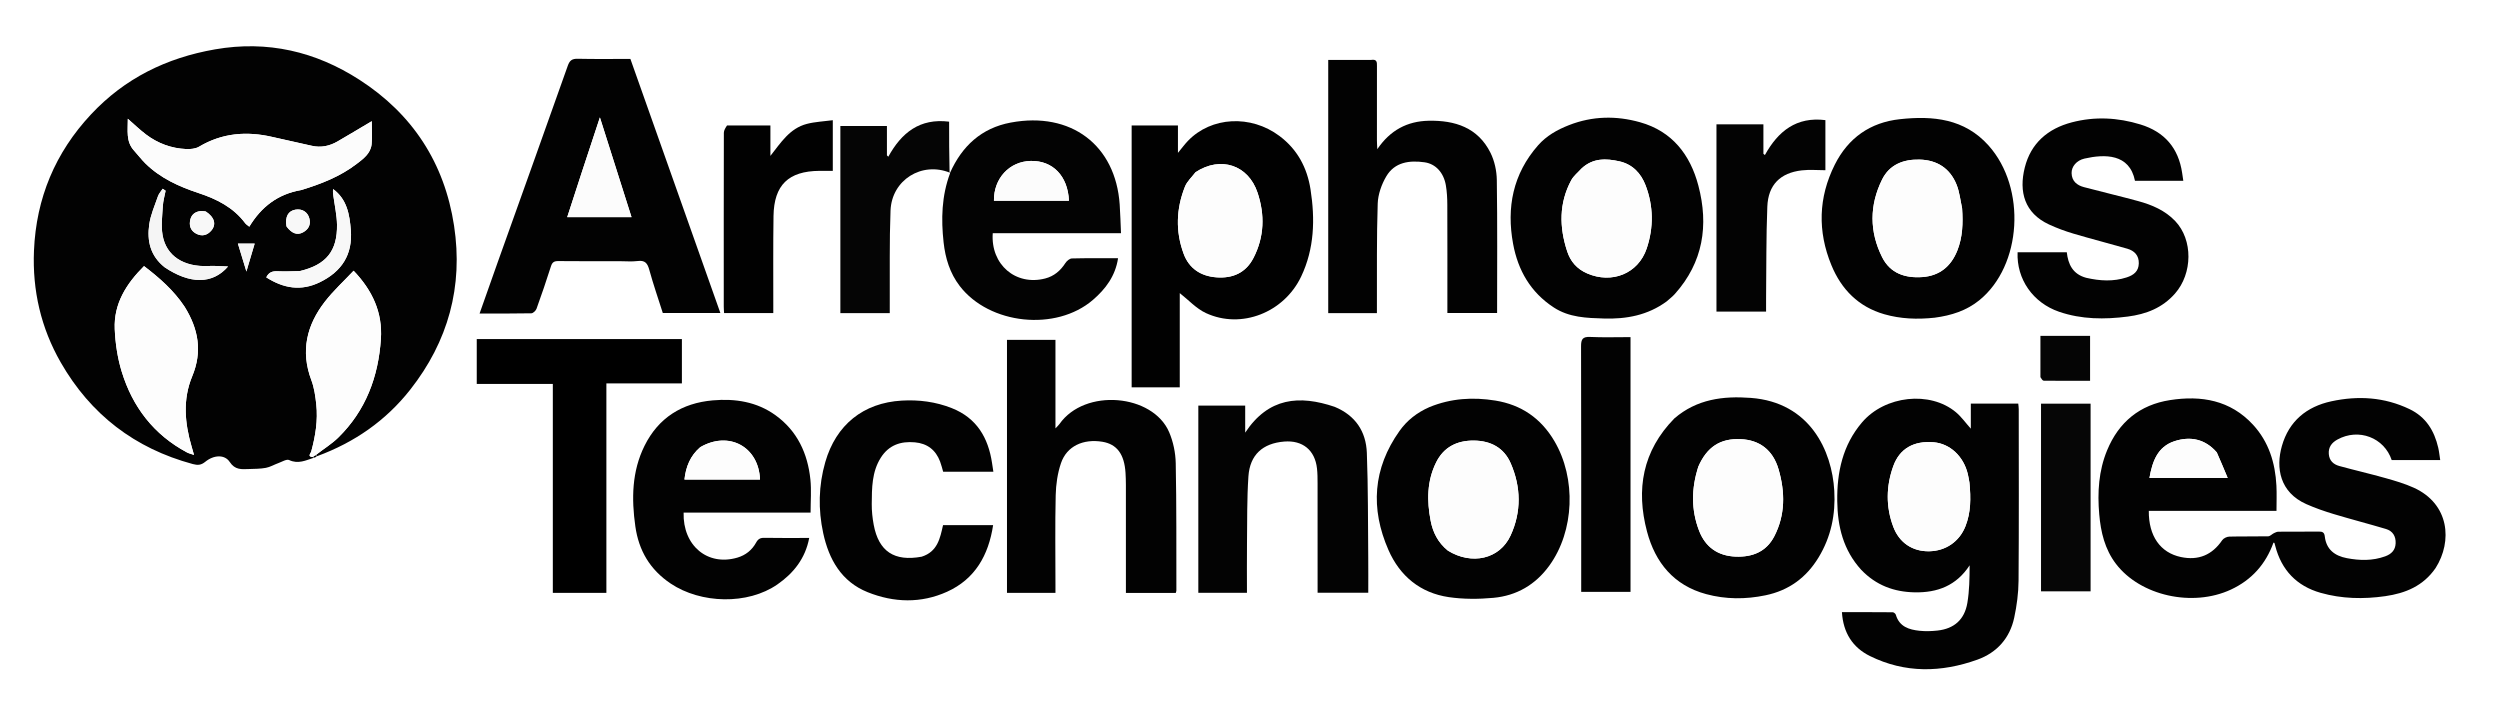
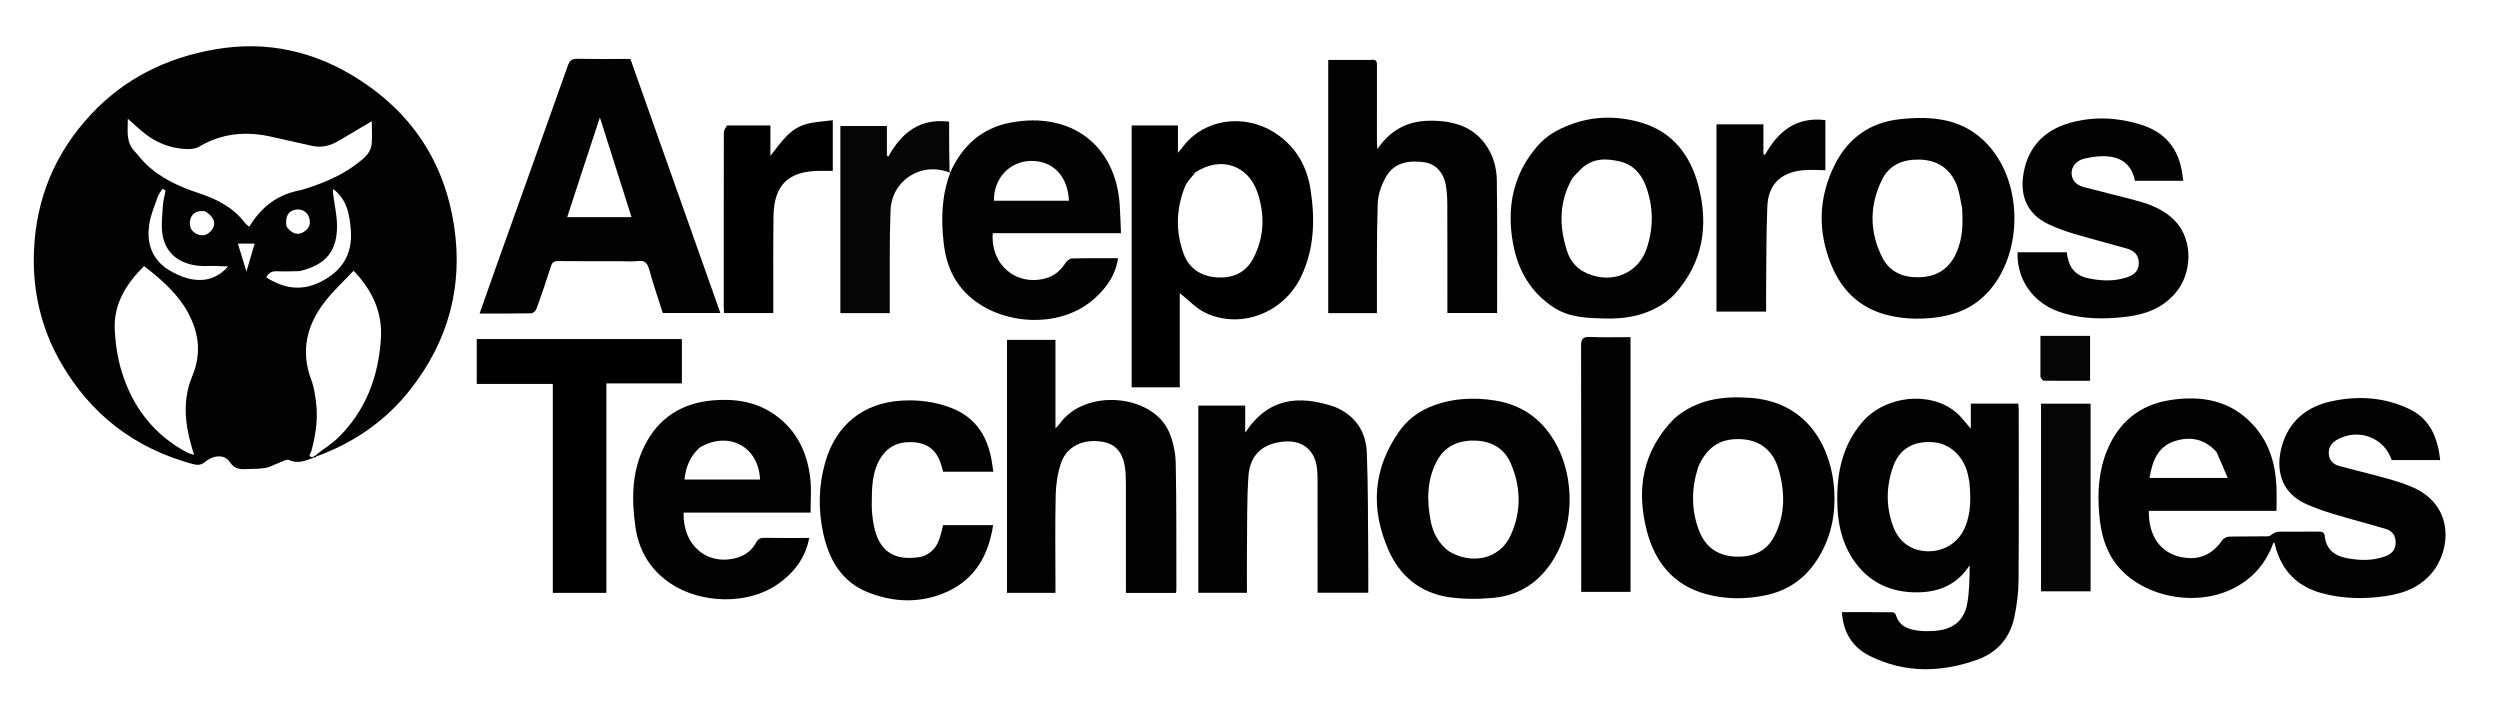
- <svg xmlns="http://www.w3.org/2000/svg" version="1.1" id="Layer_1" x="0px" y="0px" width="100%" viewBox="0 0 1668 472" enable-background="new 0 0 1668 472" xml:space="preserve">
+ <svg xmlns="http://www.w3.org/2000/svg" version="1.1" id="Layer_1" x="0px" y="0px" width="100%" viewBox="0 0 1668 472" xml:space="preserve">
  <path fill="#020202" opacity="1" stroke="none" d=" M209.343,305.438   C204.015,307.154 198.963,309.78 192.943,306.951   C191.229,306.146 188.137,308.119 185.733,308.977   C182.927,309.98 180.268,311.612 177.392,312.147   C173.654,312.843 169.768,312.804 165.941,312.942   C161.14,313.115 156.795,313.579 153.303,308.257   C149.923,303.106 142.707,303.43 136.957,308.104   C134.183,310.36 131.961,310.515 128.611,309.609   C89.882,299.14 60.443,276.542 40.542,241.838   C27.34,218.818 21.548,193.811 22.67,167.221   C24.146,132.222 36.841,101.889 60.698,76.351   C83.176,52.292 111.021,38.589 143.447,32.937   C178.504,26.827 210.521,34.354 239.828,53.236   C275.246,76.054 296.577,108.779 302.945,150.565   C309.133,191.166 299.033,227.796 273.674,260.021   C257.462,280.623 236.614,295.114 211.647,304.334   C210.998,304.034 210.866,303.868 210.929,303.427   C216.015,299.435 221.365,296.189 225.714,291.921   C244.052,273.923 252.445,251.405 254.135,226.187   C255.317,208.546 248.533,193.851 235.927,180.634   C229.396,187.591 222.461,193.924 216.788,201.237   C204.609,216.936 200.414,234.271 207.737,253.647   C209.645,258.694 210.413,264.279 211.011,269.694   C212.196,280.421 210.454,290.925 207.652,301.289   C207.328,302.485 204.692,304.976 208.981,304.983   C209.104,305.133 209.343,305.438 209.343,305.438  M201.151,126.757   C214.24,122.748 226.913,117.802 237.898,109.407   C242.367,105.992 247.251,102.473 247.929,96.324   C248.467,91.454 248.038,86.478 248.038,80.861   C240.011,85.62 232.66,90.058 225.23,94.357   C219.873,97.456 214.16,98.691 207.973,97.261   C199.236,95.242 190.456,93.404 181.72,91.378   C164.582,87.404 148.239,88.697 132.79,97.885   C130.425,99.291 127.05,99.587 124.186,99.455   C114.312,99 105.302,95.686 97.422,89.725   C93.295,86.603 89.556,82.968 85.276,79.248   C85.372,86.925 83.829,94.36 89.433,100.477   C92.016,103.296 94.311,106.394 97.029,109.068   C106.996,118.877 119.367,124.471 132.414,128.787   C144.552,132.803 155.685,138.326 163.584,148.912   C164.224,149.77 165.247,150.34 166.334,151.246   C174.325,138.064 185.255,129.518 201.151,126.757  M123.047,204.487   C115.896,193.686 106.336,185.356 96.09,177.54   C84.189,189.409 75.842,202.679 76.553,219.551   C76.954,229.065 78.406,238.808 81.188,247.896   C88.423,271.531 102.609,290.034 124.753,301.856   C125.953,302.497 127.338,302.79 129.438,303.525   C128.723,301.026 128.293,299.49 127.843,297.959   C123.225,282.268 121.855,266.421 128.259,251.025   C135.09,234.601 132.48,219.616 123.047,204.487  M199.901,180.888   C195.088,180.949 190.264,181.244 185.468,180.993   C182.026,180.814 179.392,181.45 177.655,185.057   C189.164,192.36 200.783,194.48 213.477,188.261   C228.061,181.116 235.353,169.816 234.073,153.528   C233.259,143.154 231.533,132.982 222.272,126.154   C221.971,127.934 222.268,129.523 222.484,131.122   C223.324,137.362 224.743,143.595 224.848,149.849   C225.14,167.42 217.679,176.673 199.901,180.888  M110.043,178.461   C126.615,189.577 141.71,189.859 152.169,177.79   C147.062,177.646 143.143,177.273 139.253,177.471   C122.732,178.314 110.852,170.849 108.467,156.83   C107.402,150.57 108.268,143.936 108.639,137.494   C108.837,134.054 109.847,130.661 110.491,127.246   C109.845,126.809 109.198,126.371 108.552,125.934   C107.477,127.589 106.026,129.114 105.397,130.924   C103.233,137.147 100.489,143.345 99.565,149.783   C98.011,160.612 100.219,170.713 110.043,178.461  M136.958,140.994   C135.808,140.941 134.634,140.71 133.513,140.866   C129.587,141.411 127.287,143.745 126.755,147.656   C126.225,151.554 127.808,154.463 131.364,156.136   C134.999,157.846 138.243,156.891 140.811,154.03   C144.525,149.893 143.28,144.96 136.958,140.994  M191.195,151.211   C194.693,155.807 198.288,157.14 202.178,155.015   C205.737,153.07 207.47,150.041 206.454,145.908   C205.355,141.441 201.572,139.083 197.038,139.897   C192.291,140.749 190.113,144.553 191.195,151.211  M165.459,177.561   C166.937,172.579 168.415,167.597 169.912,162.55   C165.988,162.55 162.6,162.55 158.734,162.55   C160.616,168.716 162.372,174.472 164.416,181.174   C164.872,179.478 165.041,178.846 165.459,177.561  z" />
  <path fill="#020202" opacity="1" stroke="none" d=" M1625.042,378.973   C1616.79,390.999 1604.875,395.832 1591.421,397.762   C1576.923,399.841 1562.444,399.545 1548.327,395.538   C1532.323,390.996 1522.182,380.353 1518.026,364.151   C1517.863,363.518 1517.706,362.882 1517.509,362.259   C1517.484,362.178 1517.239,362.166 1516.851,362.047   C1511.722,376.367 1502.307,386.943 1488.452,393.379   C1462.829,405.28 1428.003,397.507 1411.77,376.208   C1404.353,366.477 1401.642,355.067 1400.606,343.127   C1399.339,328.528 1400.211,314.157 1405.859,300.46   C1413.637,281.598 1427.704,270.073 1447.841,266.942   C1468.709,263.697 1488.117,266.974 1503.229,283.393   C1513.719,294.79 1518.039,308.796 1518.827,323.993   C1519.11,329.456 1518.872,334.947 1518.872,340.862   C1490.494,340.862 1462.085,340.862 1433.683,340.862   C1433.526,357.634 1441.36,368.746 1455.073,371.649   C1466.803,374.132 1475.925,370.296 1482.655,360.425   C1483.543,359.124 1485.745,358.072 1487.368,358.028   C1496.026,357.794 1504.694,358.008 1513.354,357.819   C1514.63,357.791 1515.84,356.364 1517.151,355.727   C1518.099,355.266 1519.16,354.762 1520.174,354.754   C1529.17,354.679 1538.168,354.772 1547.164,354.668   C1549.564,354.64 1550.795,355.237 1551.092,357.863   C1552.082,366.589 1557.686,370.856 1565.814,372.403   C1574.419,374.039 1582.957,374.243 1591.377,371.196   C1595.553,369.684 1598.177,367.054 1598.369,362.514   C1598.568,357.817 1596.454,354.289 1591.937,352.944   C1580.328,349.486 1568.59,346.46 1556.993,342.963   C1550.817,341.101 1544.671,338.969 1538.781,336.352   C1521.101,328.494 1518.283,312.235 1522.492,297.514   C1527.209,281.019 1538.905,271.323 1555.5,267.74   C1573.361,263.883 1590.824,264.939 1607.581,272.937   C1618.573,278.184 1624.168,287.36 1626.796,298.753   C1627.391,301.333 1627.644,303.991 1628.111,306.978   C1617.195,306.978 1606.47,306.978 1595.75,306.978   C1590.736,291.961 1573.676,285.471 1559.552,293.247   C1555.819,295.303 1553.419,298.249 1553.772,302.889   C1554.115,307.399 1556.893,309.851 1560.821,310.927   C1571.069,313.735 1581.434,316.12 1591.66,319.002   C1598.032,320.798 1604.469,322.681 1610.476,325.407   C1634.253,336.197 1636.39,361.099 1625.042,378.973  M1478.905,301.674   C1471.207,292.871 1461.398,290.912 1450.833,294.361   C1439.379,298.099 1436.036,308.074 1434.111,318.895   C1451.219,318.895 1468.035,318.895 1486.308,318.895   C1483.757,312.777 1481.562,307.511 1478.905,301.674  z" />
  <path fill="#020202" opacity="1" stroke="none" d=" M1241.805,380.187   C1229.795,366.982 1226.027,351.284 1225.811,334.34   C1225.566,315.008 1229.439,296.948 1242.352,281.811   C1257.639,263.891 1287.746,260.6 1305.019,275.064   C1308.603,278.065 1311.378,282.032 1314.933,286.011   C1314.933,280.231 1314.933,274.852 1314.933,269.28   C1325.643,269.28 1335.915,269.28 1346.579,269.28   C1346.686,270.471 1346.899,271.731 1346.899,272.991   C1346.916,311.141 1347.078,349.293 1346.78,387.441   C1346.716,395.69 1345.611,404.059 1343.879,412.136   C1340.946,425.807 1332.341,435.454 1319.299,440.126   C1295.221,448.752 1271.023,449.271 1247.629,437.711   C1236.098,432.013 1229.776,422.205 1228.936,408.426   C1240.359,408.426 1251.598,408.394 1262.836,408.5   C1263.552,408.507 1264.69,409.456 1264.902,410.18   C1267.236,418.145 1273.688,420.114 1280.711,420.856   C1284.654,421.272 1288.723,421.144 1292.675,420.712   C1303.779,419.5 1310.738,413.421 1312.622,402.269   C1313.993,394.15 1314.092,385.816 1314.139,377.174   C1305.306,390.745 1292.647,395.518 1277.404,395.211   C1263.626,394.934 1251.691,390.504 1241.805,380.187  M1313.988,321.771   C1313.643,319.977 1313.359,318.168 1312.942,316.391   C1310.151,304.496 1301.057,296.007 1290.158,295.083   C1277.018,293.97 1267.485,299.193 1263.233,310.916   C1258.382,324.291 1258.158,338.016 1263.185,351.444   C1267.197,362.158 1276.085,367.958 1287.015,367.808   C1298.118,367.656 1307.255,361.415 1311.34,351.128   C1315.004,341.905 1315.003,332.316 1313.988,321.771  z" />
  <path fill="#020202" opacity="1" stroke="none" d=" M412.998,174.257   C399.174,174.257 385.849,174.339 372.527,174.19   C369.733,174.159 368.457,174.94 367.587,177.691   C364.587,187.188 361.352,196.614 357.97,205.982   C357.497,207.291 355.716,209.01 354.51,209.035   C343.201,209.268 331.884,209.173 319.978,209.173   C324.134,197.414 328.11,186.059 332.157,174.729   C347.731,131.122 363.38,87.542 378.818,43.887   C380.098,40.268 381.711,39.127 385.485,39.213   C397.123,39.477 408.771,39.309 420.597,39.309   C440.611,95.828 460.54,152.106 480.633,208.848   C467.696,208.848 455.312,208.848 442.225,208.848   C439.261,199.512 435.908,189.854 433.203,180.017   C431.993,175.619 430.346,173.523 425.476,174.154   C421.545,174.663 417.495,174.257 412.998,174.257  M388.008,115.506   C384.849,125.207 381.691,134.908 378.454,144.852   C393.019,144.852 406.936,144.852 421.344,144.852   C414.378,122.883 407.51,101.223 400.253,78.333   C395.979,91.238 392.087,102.986 388.008,115.506  z" />
  <path fill="#010101" opacity="1" stroke="none" d=" M767.005,83.716   C773.491,83.716 779.479,83.716 785.922,83.716   C785.922,89.404 785.922,94.969 785.922,101.994   C788.733,98.602 790.514,96.151 792.595,93.988   C808.18,77.786 834.506,76.419 853.601,90.683   C865.602,99.649 872.118,111.854 874.38,126.367   C877.481,146.254 876.966,165.916 868.138,184.488   C856.676,208.597 828.177,219.785 804.631,208.9   C798.125,205.892 792.917,200.074 787.136,195.563   C787.136,205.103 787.136,215.632 787.136,226.161   C787.136,236.813 787.136,247.465 787.136,258.45   C776.367,258.45 765.824,258.45 755.037,258.45   C755.037,200.281 755.037,142.24 755.037,83.716   C758.948,83.716 762.727,83.716 767.005,83.716  M797.563,114.989   C795.195,118.156 792.013,120.999 790.6,124.547   C784.733,139.275 784.214,154.425 789.739,169.33   C793.352,179.077 801.092,184.223 811.48,185.031   C822.415,185.883 831.188,182.074 836.339,172.064   C843.566,158.019 843.991,143.332 839.028,128.526   C832.859,110.124 814.448,103.918 797.563,114.989  z" />
  <path fill="#020202" opacity="1" stroke="none" d=" M914.758,39.978   C918.875,39.323 918.709,41.666 918.702,44.167   C918.651,60.661 918.67,77.155 918.684,93.648   C918.686,95.23 918.815,96.812 918.935,99.543   C927.588,86.771 939.033,80.863 953.143,80.566   C970.674,80.196 986.037,85.058 994.443,101.922   C997.159,107.369 998.587,114.003 998.675,120.122   C999.1,149.585 998.866,179.058 998.866,208.85   C988.014,208.85 977.132,208.85 965.691,208.85   C965.691,207.09 965.691,205.325 965.691,203.559   C965.691,181.234 965.74,158.909 965.648,136.584   C965.631,132.269 965.404,127.898 964.68,123.654   C963.242,115.232 957.915,109.317 950.421,108.273   C940.368,106.873 930.542,108.134 924.924,117.671   C921.763,123.039 919.414,129.692 919.208,135.85   C918.459,158.317 918.766,180.82 918.676,203.309   C918.669,205.107 918.675,206.905 918.675,208.929   C907.633,208.929 897.047,208.929 886.193,208.929   C886.193,152.814 886.193,96.735 886.193,39.978   C895.444,39.978 904.864,39.978 914.758,39.978  z" />
  <path fill="#020202" opacity="1" stroke="none" d=" M704.2,264   C704.2,271.295 704.2,278.09 704.2,285.811   C705.47,284.45 706.282,283.763 706.873,282.92   C723.83,258.736 769.17,262.906 780.058,288.354   C782.787,294.731 784.313,302.085 784.45,309.029   C785.008,337.341 784.815,365.667 784.881,393.989   C784.882,394.449 784.659,394.91 784.484,395.589   C773.535,395.589 762.635,395.589 751.208,395.589   C751.208,393.577 751.208,391.793 751.208,390.01   C751.208,367.852 751.217,345.694 751.198,323.536   C751.195,320.872 751.115,318.205 750.952,315.547   C750.186,303.032 745.2,296.341 735.513,294.747   C722.67,292.634 711.759,297.696 707.912,308.951   C705.594,315.733 704.53,323.211 704.361,330.411   C703.896,350.225 704.2,370.058 704.2,389.884   C704.2,391.688 704.2,393.491 704.2,395.563   C693.262,395.563 682.693,395.563 671.858,395.563   C671.858,339.306 671.858,283.232 671.858,226.775   C682.456,226.775 693,226.775 704.2,226.775   C704.2,238.989 704.2,251.244 704.2,264  z" />
  <path fill="#020202" opacity="1" stroke="none" d=" M1117.164,279.145   C1132.152,266.259 1149.709,264.104 1168.094,265.472   C1207.69,268.42 1222.302,300.783 1223.835,327.437   C1224.743,343.222 1221.695,358.182 1213.369,371.895   C1205.149,385.432 1193.5,393.955 1177.931,397.187   C1164.662,399.941 1151.44,399.928 1138.376,396.404   C1116.78,390.579 1104.382,375.374 1098.891,354.665   C1091.454,326.614 1095.846,300.869 1117.164,279.145  M1133.021,311.653   C1128.472,325.885 1128.257,340.162 1133.648,354.135   C1137.866,365.068 1146.202,370.928 1158.09,371.369   C1169.264,371.784 1178.484,368.099 1183.808,357.818   C1191.242,343.463 1191.039,328.236 1186.68,313.203   C1182.885,300.114 1173.84,293.534 1161.337,292.996   C1147.831,292.414 1138.878,298.119 1133.021,311.653  z" />
  <path fill="#030303" opacity="1" stroke="none" d=" M633.852,115.356   C641.82,97.504 654.787,85.441 674.327,81.783   C714.575,74.248 744.36,96.82 747.057,136.479   C747.474,142.601 747.627,148.741 747.934,155.605   C733.198,155.605 718.935,155.605 704.671,155.605   C690.557,155.605 676.443,155.605 662.364,155.605   C660.875,176.519 677.66,190.846 697.296,185.819   C703.224,184.302 707.538,180.636 710.84,175.5   C711.748,174.087 713.676,172.475 715.175,172.436   C725.311,172.166 735.457,172.295 745.968,172.295   C744.185,184.157 737.639,192.823 729.218,200.077   C704.581,221.302 660.105,216.589 640.329,190.818   C633.76,182.258 630.731,172.274 629.57,161.722   C627.861,146.191 628.235,130.807 633.872,115.612   C633.841,115.274 633.852,115.356 633.852,115.356  M705.453,133.936   C708.032,133.936 710.611,133.936 713.206,133.936   C712.463,117.367 702.377,107.073 687.737,107.379   C673.536,107.675 662.941,118.996 663.159,133.936   C676.924,133.936 690.695,133.936 705.453,133.936  z" />
  <path fill="#020202" opacity="1" stroke="none" d=" M1290.814,211.965   C1279.168,213.21 1268.05,212.778 1257.198,209.658   C1239.982,204.709 1228.566,193.096 1221.914,176.928   C1212.624,154.349 1213.185,131.75 1224.182,109.841   C1233.114,92.049 1247.76,81.676 1267.613,79.522   C1289.671,77.129 1310.697,79.128 1326.768,97.083   C1352.192,125.487 1349.031,177.33 1320.549,200.366   C1312.002,207.28 1301.977,210.484 1290.814,211.965  M1309.102,138.738   C1307.932,133.575 1307.398,128.16 1305.463,123.302   C1301.086,112.314 1292.417,106.74 1280.665,106.479   C1269.977,106.242 1260.674,109.784 1255.724,119.807   C1247.268,136.931 1247.205,154.537 1255.777,171.619   C1261.193,182.413 1271.187,185.709 1282.685,184.845   C1294.155,183.982 1301.722,177.674 1305.909,167.198   C1309.446,158.348 1309.803,149.064 1309.102,138.738  z" />
  <path fill="#020202" opacity="1" stroke="none" d=" M953.72,271.617   C968.191,265.688 982.87,264.86 997.723,267.263   C1014.964,270.051 1028.068,279.023 1037.049,294.225   C1051.794,319.184 1050.469,354.282 1033.692,377.409   C1024.438,390.167 1011.837,397.456 996.405,398.876   C986.562,399.781 976.387,399.839 966.635,398.407   C947.595,395.611 933.995,384.343 926.367,366.939   C914.264,339.323 915.983,312.544 933.758,287.53   C938.778,280.466 945.417,275.265 953.72,271.617  M966.151,367.465   C981.889,377.192 1000.531,373.132 1007.841,357.323   C1015.151,341.516 1014.888,324.93 1007.88,308.972   C1003.378,298.719 994.561,294.08 983.447,293.957   C972.192,293.833 963.285,298.229 958.186,308.512   C952.016,320.953 951.96,334.164 954.539,347.5   C956.029,355.207 959.377,361.943 966.151,367.465  z" />
  <path fill="#020202" opacity="1" stroke="none" d=" M1112.033,201.074   C1099.337,210.414 1085.048,212.964 1070.151,212.513   C1058.634,212.164 1047.027,211.875 1036.728,205.17   C1021.211,195.068 1012.808,180.375 1009.547,162.731   C1005.054,138.429 1009.441,116.046 1026.182,96.986   C1031.794,90.597 1038.949,86.578 1046.835,83.488   C1062.446,77.369 1078.322,77.111 1094.169,81.545   C1115.668,87.56 1127.721,103.222 1133.154,123.845   C1140.13,150.329 1136.359,175.019 1117.466,196.132   C1115.92,197.859 1114.043,199.291 1112.033,201.074  M1055.092,112.508   C1052.789,115.097 1049.877,117.359 1048.285,120.329   C1040.101,135.603 1040.331,151.564 1045.591,167.622   C1047.807,174.388 1051.995,179.399 1058.982,182.43   C1075.388,189.548 1093.031,182.625 1098.687,165.747   C1103.364,151.791 1103.231,137.595 1097.968,123.742   C1094.856,115.551 1089.158,109.566 1080.356,107.622   C1071.632,105.696 1062.933,105.278 1055.092,112.508  z" />
  <path fill="#020202" opacity="1" stroke="none" d=" M523.999,342.021   C501.031,342.021 478.563,342.021 456.107,342.021   C455.5,364.134 472.158,377.89 491.993,372.04   C497.539,370.404 501.748,367 504.487,361.998   C505.774,359.647 507.212,358.793 509.922,358.845   C519.739,359.031 529.561,358.918 539.905,358.918   C537.316,372.647 529.449,382.424 518.74,389.881   C498.903,403.695 467.552,402.821 447.472,389.346   C433.586,380.027 426.178,367.265 423.899,351.186   C421.29,332.783 421.553,314.526 430.02,297.453   C439.302,278.733 455.023,268.92 475.571,267.126   C490.481,265.823 504.928,268.025 517.409,277.039   C531.961,287.549 538.913,302.55 540.704,319.981   C541.429,327.041 540.823,334.238 540.823,342.021   C535.681,342.021 530.09,342.021 523.999,342.021  M467.066,298.465   C460.546,304.09 457.598,311.403 456.666,319.945   C473.678,319.945 490.371,319.945 507.074,319.945   C506.252,298.125 486.38,287.244 467.066,298.465  z" />
  <path fill="#020202" opacity="1" stroke="none" d=" M1391.918,185.353   C1401.186,187.478 1410.036,187.959 1418.881,185.094   C1423.568,183.575 1426.903,181.046 1427.009,175.708   C1427.115,170.412 1424.079,167.302 1419.348,165.938   C1407.39,162.488 1395.323,159.411 1383.391,155.876   C1377.845,154.232 1372.357,152.203 1367.111,149.771   C1350.712,142.171 1346.888,127.925 1350.928,111.785   C1354.998,95.526 1366.335,85.81 1382.335,81.624   C1397.683,77.608 1412.971,78.401 1428.103,83.045   C1444.182,87.98 1453.464,98.739 1455.928,115.378   C1456.171,117.018 1456.412,118.658 1456.702,120.627   C1445.919,120.627 1435.204,120.627 1424.457,120.627   C1420.826,102.368 1404.186,102.78 1390.801,105.796   C1385.373,107.02 1382.063,111.249 1382.167,115.501   C1382.297,120.838 1385.703,123.606 1390.39,124.849   C1402.428,128.041 1414.559,130.886 1426.572,134.165   C1435.788,136.68 1444.546,140.394 1451.285,147.474   C1463.263,160.058 1462.921,182.47 1451.17,195.848   C1442.726,205.461 1431.902,209.617 1419.693,211.206   C1404.197,213.224 1388.794,213.129 1373.848,208.014   C1356.346,202.026 1345.387,186.174 1346.135,168.321   C1356.897,168.321 1367.674,168.321 1378.968,168.321   C1379.844,176.213 1382.846,182.908 1391.918,185.353  z" />
  <path fill="#030303" opacity="1" stroke="none" d=" M890.466,271.433   C904.46,277.226 911.427,287.994 911.961,302.166   C912.839,325.46 912.668,348.794 912.895,372.112   C912.969,379.77 912.907,387.428 912.907,395.46   C901.682,395.46 890.646,395.46 879.102,395.46   C879.102,393.593 879.102,391.81 879.102,390.026   C879.102,367.53 879.117,345.034 879.085,322.537   C879.081,319.208 879.066,315.855 878.698,312.553   C877.33,300.293 869.088,293.606 856.798,294.61   C842.478,295.781 833.919,303.439 832.947,317.836   C831.939,332.771 832.167,347.793 831.993,362.779   C831.868,373.589 831.969,384.402 831.969,395.523   C821.108,395.523 810.517,395.523 799.522,395.523   C799.522,354.1 799.522,312.545 799.522,270.627   C809.729,270.627 820.108,270.627 830.794,270.627   C830.794,276.195 830.794,281.646 830.794,288.649   C846.31,265.172 866.951,263.47 890.466,271.433  z" />
  <path fill="#000000" opacity="1" stroke="none" d=" M368.844,379.997   C368.844,338.535 368.844,297.572 368.844,256.153   C351.847,256.153 335.113,256.153 318.088,256.153   C318.088,245.972 318.088,236.24 318.088,226.216   C363.577,226.216 409.136,226.216 454.959,226.216   C454.959,235.982 454.959,245.717 454.959,255.823   C438.347,255.823 421.742,255.823 404.579,255.823   C404.579,302.565 404.579,348.945 404.579,395.574   C392.444,395.574 380.87,395.574 368.844,395.574   C368.844,390.411 368.844,385.453 368.844,379.997  z" />
  <path fill="#020202" opacity="1" stroke="none" d=" M614.946,371.425   C625.498,368.077 627.213,359.218 629.204,350.347   C640.143,350.347 651.069,350.347 662.614,350.347   C659.548,370.496 650.559,386.374 631.852,394.826   C614.527,402.652 596.426,402.137 578.909,395.112   C561.347,388.07 553.039,373.187 549.252,355.737   C545.824,339.948 546.111,323.991 550.634,308.29   C557.779,283.49 575.95,268.761 601.693,267.28   C613.096,266.623 624.286,268.056 635.007,272.291   C651.661,278.87 659.352,292.017 661.894,308.944   C662.166,310.75 662.443,312.556 662.775,314.739   C651.694,314.739 640.659,314.739 629.276,314.739   C628.646,312.62 628.087,310.229 627.23,307.951   C624.316,300.198 618.683,295.871 610.423,295.121   C600.931,294.26 592.997,296.953 587.666,305.385   C581.653,314.896 581.722,325.639 581.632,336.272   C581.592,340.899 582.089,345.599 582.94,350.154   C586.25,367.874 596.639,374.818 614.946,371.425  z" />
  <path fill="#020202" opacity="1" stroke="none" d=" M1087.884,362   C1087.884,373.116 1087.884,383.731 1087.884,394.89   C1076.73,394.89 1066.045,394.89 1054.978,394.89   C1054.978,393.744 1054.978,392.106 1054.978,390.467   C1054.978,337.323 1055.034,284.179 1054.881,231.035   C1054.868,226.344 1055.935,224.576 1060.931,224.809   C1069.715,225.219 1078.533,224.924 1087.884,224.924   C1087.884,270.659 1087.884,316.079 1087.884,362  z" />
  <path fill="#050505" opacity="1" stroke="none" d=" M633.551,114.821   C633.852,115.356 633.841,115.274 633.841,115.252   C615.081,107.595 594.959,119.987 594.163,140.474   C593.361,161.093 593.768,181.759 593.649,202.405   C593.636,204.533 593.647,206.662 593.647,208.944   C582.395,208.944 571.65,208.944 560.692,208.944   C560.692,167.281 560.692,125.854 560.692,84.066   C570.884,84.066 581.112,84.066 591.76,84.066   C591.76,90.556 591.76,97.108 591.76,103.659   C592.068,103.96 592.376,104.26 592.684,104.561   C601.465,88.538 613.705,78.733 633.251,81.177   C633.251,92.156 633.251,103.222 633.551,114.821  z" />
  <path fill="#030303" opacity="1" stroke="none" d=" M1145.223,93.036   C1145.223,89.421 1145.223,86.299 1145.223,82.948   C1155.818,82.948 1165.923,82.948 1176.545,82.948   C1176.545,89.525 1176.545,96.073 1176.545,102.62   C1176.873,102.901 1177.202,103.181 1177.53,103.461   C1186.349,87.486 1198.608,77.725 1217.902,80.148   C1217.902,91.045 1217.902,101.939 1217.902,113.57   C1212.635,113.57 1207.327,113.068 1202.146,113.666   C1187.786,115.324 1179.734,123.324 1179.158,137.852   C1178.353,158.141 1178.552,178.47 1178.333,198.782   C1178.301,201.744 1178.328,204.706 1178.328,207.92   C1167.248,207.92 1156.505,207.92 1145.223,207.92   C1145.223,169.708 1145.223,131.619 1145.223,93.036  z" />
  <path fill="#010101" opacity="1" stroke="none" d=" M485.062,83.723   C494.873,83.718 504.189,83.718 514.016,83.718   C514.016,90.603 514.016,97.308 514.016,104.013   C520.972,95.2 526.883,85.631 538.338,82.661   C543.832,81.237 549.638,81.016 555.642,80.205   C555.642,92.158 555.642,102.925 555.642,113.989   C552.626,113.989 549.704,113.971 546.783,113.992   C526.06,114.138 516.398,123.423 516.088,144.168   C515.791,163.997 515.969,183.833 515.94,203.666   C515.937,205.308 515.939,206.95 515.939,208.875   C504.911,208.875 494.177,208.875 483.108,208.875   C483.035,207.479 482.893,206.037 482.893,204.594   C482.881,165.928 482.863,127.262 482.955,88.595   C482.958,86.972 484.006,85.35 485.062,83.723  z" />
  <path fill="#060606" opacity="1" stroke="none" d=" M1394.846,387.872   C1394.846,390.32 1394.846,392.285 1394.846,394.543   C1383.695,394.543 1372.937,394.543 1361.772,394.543   C1361.772,352.957 1361.772,311.275 1361.772,269.325   C1372.561,269.325 1383.323,269.325 1394.846,269.325   C1394.846,308.61 1394.846,348 1394.846,387.872  z" />
  <path fill="#050505" opacity="1" stroke="none" d=" M1361.375,251.639   C1361.371,242.22 1361.371,233.27 1361.371,224.109   C1372.61,224.109 1383.382,224.109 1394.499,224.109   C1394.499,233.941 1394.499,243.8 1394.499,254.087   C1384.097,254.087 1373.818,254.127 1363.541,254.002   C1362.812,253.993 1362.099,252.768 1361.375,251.639  z" />
  <path fill="#020202" opacity="1" stroke="none" d=" M211.299,304.469   C210.94,304.927 210.413,305.115 209.615,305.371   C209.343,305.438 209.104,305.133 209.082,304.703   C209.617,304.083 210.175,303.893 210.733,303.703   C210.866,303.868 210.998,304.034 211.299,304.469  z" />
-   <path fill="#FCFCFC" opacity="1" stroke="none" d=" M200.757,126.847   C185.255,129.518 174.325,138.064 166.334,151.246   C165.247,150.34 164.224,149.77 163.584,148.912   C155.685,138.326 144.552,132.803 132.414,128.787   C119.367,124.471 106.996,118.877 97.029,109.068   C94.311,106.394 92.016,103.296 89.433,100.477   C83.829,94.36 85.372,86.925 85.276,79.248   C89.556,82.968 93.295,86.603 97.422,89.725   C105.302,95.686 114.312,99 124.186,99.455   C127.05,99.587 130.425,99.291 132.79,97.885   C148.239,88.697 164.582,87.404 181.72,91.378   C190.456,93.404 199.236,95.242 207.973,97.261   C214.16,98.691 219.873,97.456 225.23,94.357   C232.66,90.058 240.011,85.62 248.038,80.861   C248.038,86.478 248.467,91.454 247.929,96.324   C247.251,102.473 242.367,105.992 237.898,109.407   C226.913,117.802 214.24,122.748 200.757,126.847  z" />
-   <path fill="#FDFDFD" opacity="1" stroke="none" d=" M123.263,204.779   C132.48,219.616 135.09,234.601 128.259,251.025   C121.855,266.421 123.225,282.268 127.843,297.959   C128.293,299.49 128.723,301.026 129.438,303.525   C127.338,302.79 125.953,302.497 124.753,301.856   C102.609,290.034 88.423,271.531 81.188,247.896   C78.406,238.808 76.954,229.065 76.553,219.551   C75.842,202.679 84.189,189.409 96.09,177.54   C106.336,185.356 115.896,193.686 123.263,204.779  z" />
-   <path fill="#FDFDFD" opacity="1" stroke="none" d=" M210.929,303.427   C210.175,303.893 209.617,304.083 208.959,304.554   C204.692,304.976 207.328,302.485 207.652,301.289   C210.454,290.925 212.196,280.421 211.011,269.694   C210.413,264.279 209.645,258.694 207.737,253.647   C200.414,234.271 204.609,216.936 216.788,201.237   C222.461,193.924 229.396,187.591 235.927,180.634   C248.533,193.851 255.317,208.546 254.135,226.187   C252.445,251.405 244.052,273.923 225.714,291.921   C221.365,296.189 216.015,299.435 210.929,303.427  z" />
-   <path fill="#F8F8F8" opacity="1" stroke="none" d=" M200.334,180.81   C217.679,176.673 225.14,167.42 224.848,149.849   C224.743,143.595 223.324,137.362 222.484,131.122   C222.268,129.523 221.971,127.934 222.272,126.154   C231.533,132.982 233.259,143.154 234.073,153.528   C235.353,169.816 228.061,181.116 213.477,188.261   C200.783,194.48 189.164,192.36 177.655,185.057   C179.392,181.45 182.026,180.814 185.468,180.993   C190.264,181.244 195.088,180.949 200.334,180.81  z" />
-   <path fill="#F5F5F5" opacity="1" stroke="none" d=" M109.75,178.255   C100.219,170.713 98.011,160.612 99.565,149.783   C100.489,143.345 103.233,137.147 105.397,130.924   C106.026,129.114 107.477,127.589 108.552,125.934   C109.198,126.371 109.845,126.809 110.491,127.246   C109.847,130.661 108.837,134.054 108.639,137.494   C108.268,143.936 107.402,150.57 108.467,156.83   C110.852,170.849 122.732,178.314 139.253,177.471   C143.143,177.273 147.062,177.646 152.169,177.79   C141.71,189.859 126.615,189.577 109.75,178.255  z" />
-   <path fill="#F8F8F8" opacity="1" stroke="none" d=" M137.354,141.081   C143.28,144.96 144.525,149.893 140.811,154.03   C138.243,156.891 134.999,157.846 131.364,156.136   C127.808,154.463 126.225,151.554 126.755,147.656   C127.287,143.745 129.587,141.411 133.513,140.866   C134.634,140.71 135.808,140.941 137.354,141.081  z" />
-   <path fill="#F8F8F8" opacity="1" stroke="none" d=" M191.081,150.856   C190.113,144.553 192.291,140.749 197.038,139.897   C201.572,139.083 205.355,141.441 206.454,145.908   C207.47,150.041 205.737,153.07 202.178,155.015   C198.288,157.14 194.693,155.807 191.081,150.856  z" />
-   <path fill="#F5F5F5" opacity="1" stroke="none" d=" M165.335,177.887   C165.041,178.846 164.872,179.478 164.416,181.174   C162.372,174.472 160.616,168.716 158.734,162.55   C162.6,162.55 165.988,162.55 169.912,162.55   C168.415,167.597 166.937,172.579 165.335,177.887  z" />
-   <path fill="#FDFDFD" opacity="1" stroke="none" d=" M1479.135,301.96   C1481.562,307.511 1483.757,312.777 1486.308,318.895   C1468.035,318.895 1451.219,318.895 1434.111,318.895   C1436.036,308.074 1439.379,298.099 1450.833,294.361   C1461.398,290.912 1471.207,292.871 1479.135,301.96  z" />
-   <path fill="#FDFDFD" opacity="1" stroke="none" d=" M1314.034,322.208   C1315.003,332.316 1315.004,341.905 1311.34,351.128   C1307.255,361.415 1298.118,367.656 1287.015,367.808   C1276.085,367.958 1267.197,362.158 1263.185,351.444   C1258.158,338.016 1258.382,324.291 1263.233,310.916   C1267.485,299.193 1277.018,293.97 1290.158,295.083   C1301.057,296.007 1310.151,304.496 1312.942,316.391   C1313.359,318.168 1313.643,319.977 1314.034,322.208  z" />
-   <path fill="#FCFCFC" opacity="1" stroke="none" d=" M388.102,115.12   C392.087,102.986 395.979,91.238 400.253,78.333   C407.51,101.223 414.378,122.883 421.344,144.852   C406.936,144.852 393.019,144.852 378.454,144.852   C381.691,134.908 384.849,125.207 388.102,115.12  z" />
-   <path fill="#FDFDFD" opacity="1" stroke="none" d=" M797.839,114.751   C814.448,103.918 832.859,110.124 839.028,128.526   C843.991,143.332 843.566,158.019 836.339,172.064   C831.188,182.074 822.415,185.883 811.48,185.031   C801.092,184.223 793.352,179.077 789.739,169.33   C784.214,154.425 784.733,139.275 790.6,124.547   C792.013,120.999 795.195,118.156 797.839,114.751  z" />
-   <path fill="#FDFDFD" opacity="1" stroke="none" d=" M1133.126,311.278   C1138.878,298.119 1147.831,292.414 1161.337,292.996   C1173.84,293.534 1182.885,300.114 1186.68,313.203   C1191.039,328.236 1191.242,343.463 1183.808,357.818   C1178.484,368.099 1169.264,371.784 1158.09,371.369   C1146.202,370.928 1137.866,365.068 1133.648,354.135   C1128.257,340.162 1128.472,325.885 1133.126,311.278  z" />
-   <path fill="#FCFCFC" opacity="1" stroke="none" d=" M704.96,133.936   C690.695,133.936 676.924,133.936 663.159,133.936   C662.941,118.996 673.536,107.675 687.737,107.379   C702.377,107.073 712.463,117.367 713.206,133.936   C710.611,133.936 708.032,133.936 704.96,133.936  z" />
-   <path fill="#FDFDFD" opacity="1" stroke="none" d=" M1309.122,139.213   C1309.803,149.064 1309.446,158.348 1305.909,167.198   C1301.722,177.674 1294.155,183.982 1282.685,184.845   C1271.187,185.709 1261.193,182.413 1255.777,171.619   C1247.205,154.537 1247.268,136.931 1255.724,119.807   C1260.674,109.784 1269.977,106.242 1280.665,106.479   C1292.417,106.74 1301.086,112.314 1305.463,123.302   C1307.398,128.16 1307.932,133.575 1309.122,139.213  z" />
-   <path fill="#FDFDFD" opacity="1" stroke="none" d=" M965.851,367.257   C959.377,361.943 956.029,355.207 954.539,347.5   C951.96,334.164 952.016,320.953 958.186,308.512   C963.285,298.229 972.192,293.833 983.447,293.957   C994.561,294.08 1003.378,298.719 1007.88,308.972   C1014.888,324.93 1015.151,341.516 1007.841,357.323   C1000.531,373.132 981.889,377.192 965.851,367.257  z" />
-   <path fill="#FDFDFD" opacity="1" stroke="none" d=" M1055.369,112.271   C1062.933,105.278 1071.632,105.696 1080.356,107.622   C1089.158,109.566 1094.856,115.551 1097.968,123.742   C1103.231,137.595 1103.364,151.791 1098.687,165.747   C1093.031,182.625 1075.388,189.548 1058.982,182.43   C1051.995,179.399 1047.807,174.388 1045.591,167.622   C1040.331,151.564 1040.101,135.603 1048.285,120.329   C1049.877,117.359 1052.789,115.097 1055.369,112.271  z" />
-   <path fill="#FDFDFD" opacity="1" stroke="none" d=" M467.355,298.241   C486.38,287.244 506.252,298.125 507.074,319.945   C490.371,319.945 473.678,319.945 456.666,319.945   C457.598,311.403 460.546,304.09 467.355,298.241  z" />
+   <path fill="none" opacity="1" stroke="none" d=" M200.757,126.847   C185.255,129.518 174.325,138.064 166.334,151.246   C165.247,150.34 164.224,149.77 163.584,148.912   C155.685,138.326 144.552,132.803 132.414,128.787   C119.367,124.471 106.996,118.877 97.029,109.068   C94.311,106.394 92.016,103.296 89.433,100.477   C83.829,94.36 85.372,86.925 85.276,79.248   C89.556,82.968 93.295,86.603 97.422,89.725   C105.302,95.686 114.312,99 124.186,99.455   C127.05,99.587 130.425,99.291 132.79,97.885   C148.239,88.697 164.582,87.404 181.72,91.378   C190.456,93.404 199.236,95.242 207.973,97.261   C214.16,98.691 219.873,97.456 225.23,94.357   C232.66,90.058 240.011,85.62 248.038,80.861   C248.038,86.478 248.467,91.454 247.929,96.324   C247.251,102.473 242.367,105.992 237.898,109.407   C226.913,117.802 214.24,122.748 200.757,126.847  z" />
+   <path fill="none" opacity="1" stroke="none" d=" M123.263,204.779   C132.48,219.616 135.09,234.601 128.259,251.025   C121.855,266.421 123.225,282.268 127.843,297.959   C128.293,299.49 128.723,301.026 129.438,303.525   C127.338,302.79 125.953,302.497 124.753,301.856   C102.609,290.034 88.423,271.531 81.188,247.896   C78.406,238.808 76.954,229.065 76.553,219.551   C75.842,202.679 84.189,189.409 96.09,177.54   C106.336,185.356 115.896,193.686 123.263,204.779  z" />
+   <path fill="none" opacity="1" stroke="none" d=" M210.929,303.427   C210.175,303.893 209.617,304.083 208.959,304.554   C204.692,304.976 207.328,302.485 207.652,301.289   C210.454,290.925 212.196,280.421 211.011,269.694   C210.413,264.279 209.645,258.694 207.737,253.647   C200.414,234.271 204.609,216.936 216.788,201.237   C222.461,193.924 229.396,187.591 235.927,180.634   C248.533,193.851 255.317,208.546 254.135,226.187   C252.445,251.405 244.052,273.923 225.714,291.921   C221.365,296.189 216.015,299.435 210.929,303.427  z" />
+   <path fill="none" opacity="1" stroke="none" d=" M200.334,180.81   C217.679,176.673 225.14,167.42 224.848,149.849   C224.743,143.595 223.324,137.362 222.484,131.122   C222.268,129.523 221.971,127.934 222.272,126.154   C231.533,132.982 233.259,143.154 234.073,153.528   C235.353,169.816 228.061,181.116 213.477,188.261   C200.783,194.48 189.164,192.36 177.655,185.057   C179.392,181.45 182.026,180.814 185.468,180.993   C190.264,181.244 195.088,180.949 200.334,180.81  z" />
+   <path fill="none" opacity="1" stroke="none" d=" M109.75,178.255   C100.219,170.713 98.011,160.612 99.565,149.783   C100.489,143.345 103.233,137.147 105.397,130.924   C106.026,129.114 107.477,127.589 108.552,125.934   C109.198,126.371 109.845,126.809 110.491,127.246   C109.847,130.661 108.837,134.054 108.639,137.494   C108.268,143.936 107.402,150.57 108.467,156.83   C110.852,170.849 122.732,178.314 139.253,177.471   C143.143,177.273 147.062,177.646 152.169,177.79   C141.71,189.859 126.615,189.577 109.75,178.255  z" />
+   <path fill="none" opacity="1" stroke="none" d=" M137.354,141.081   C143.28,144.96 144.525,149.893 140.811,154.03   C138.243,156.891 134.999,157.846 131.364,156.136   C127.808,154.463 126.225,151.554 126.755,147.656   C127.287,143.745 129.587,141.411 133.513,140.866   C134.634,140.71 135.808,140.941 137.354,141.081  z" />
+   <path fill="none" opacity="1" stroke="none" d=" M191.081,150.856   C190.113,144.553 192.291,140.749 197.038,139.897   C201.572,139.083 205.355,141.441 206.454,145.908   C207.47,150.041 205.737,153.07 202.178,155.015   C198.288,157.14 194.693,155.807 191.081,150.856  z" />
+   <path fill="none" opacity="1" stroke="none" d=" M165.335,177.887   C165.041,178.846 164.872,179.478 164.416,181.174   C162.372,174.472 160.616,168.716 158.734,162.55   C162.6,162.55 165.988,162.55 169.912,162.55   C168.415,167.597 166.937,172.579 165.335,177.887  z" />
+   <path fill="none" opacity="1" stroke="none" d=" M1479.135,301.96   C1481.562,307.511 1483.757,312.777 1486.308,318.895   C1468.035,318.895 1451.219,318.895 1434.111,318.895   C1436.036,308.074 1439.379,298.099 1450.833,294.361   C1461.398,290.912 1471.207,292.871 1479.135,301.96  z" />
+   <path fill="none" opacity="1" stroke="none" d=" M1314.034,322.208   C1315.003,332.316 1315.004,341.905 1311.34,351.128   C1307.255,361.415 1298.118,367.656 1287.015,367.808   C1276.085,367.958 1267.197,362.158 1263.185,351.444   C1258.158,338.016 1258.382,324.291 1263.233,310.916   C1267.485,299.193 1277.018,293.97 1290.158,295.083   C1301.057,296.007 1310.151,304.496 1312.942,316.391   C1313.359,318.168 1313.643,319.977 1314.034,322.208  z" />
+   <path fill="none" opacity="1" stroke="none" d=" M388.102,115.12   C392.087,102.986 395.979,91.238 400.253,78.333   C407.51,101.223 414.378,122.883 421.344,144.852   C406.936,144.852 393.019,144.852 378.454,144.852   C381.691,134.908 384.849,125.207 388.102,115.12  z" />
+   <path fill="none" opacity="1" stroke="none" d=" M797.839,114.751   C814.448,103.918 832.859,110.124 839.028,128.526   C843.991,143.332 843.566,158.019 836.339,172.064   C831.188,182.074 822.415,185.883 811.48,185.031   C801.092,184.223 793.352,179.077 789.739,169.33   C784.214,154.425 784.733,139.275 790.6,124.547   C792.013,120.999 795.195,118.156 797.839,114.751  z" />
+   <path fill="none" opacity="1" stroke="none" d=" M1133.126,311.278   C1138.878,298.119 1147.831,292.414 1161.337,292.996   C1173.84,293.534 1182.885,300.114 1186.68,313.203   C1191.039,328.236 1191.242,343.463 1183.808,357.818   C1178.484,368.099 1169.264,371.784 1158.09,371.369   C1146.202,370.928 1137.866,365.068 1133.648,354.135   C1128.257,340.162 1128.472,325.885 1133.126,311.278  z" />
+   <path fill="none" opacity="1" stroke="none" d=" M704.96,133.936   C690.695,133.936 676.924,133.936 663.159,133.936   C662.941,118.996 673.536,107.675 687.737,107.379   C702.377,107.073 712.463,117.367 713.206,133.936   C710.611,133.936 708.032,133.936 704.96,133.936  z" />
+   <path fill="none" opacity="1" stroke="none" d=" M1309.122,139.213   C1309.803,149.064 1309.446,158.348 1305.909,167.198   C1301.722,177.674 1294.155,183.982 1282.685,184.845   C1271.187,185.709 1261.193,182.413 1255.777,171.619   C1247.205,154.537 1247.268,136.931 1255.724,119.807   C1260.674,109.784 1269.977,106.242 1280.665,106.479   C1292.417,106.74 1301.086,112.314 1305.463,123.302   C1307.398,128.16 1307.932,133.575 1309.122,139.213  z" />
+   <path fill="none" opacity="1" stroke="none" d=" M965.851,367.257   C959.377,361.943 956.029,355.207 954.539,347.5   C951.96,334.164 952.016,320.953 958.186,308.512   C963.285,298.229 972.192,293.833 983.447,293.957   C994.561,294.08 1003.378,298.719 1007.88,308.972   C1014.888,324.93 1015.151,341.516 1007.841,357.323   C1000.531,373.132 981.889,377.192 965.851,367.257  z" />
+   <path fill="none" opacity="1" stroke="none" d=" M1055.369,112.271   C1062.933,105.278 1071.632,105.696 1080.356,107.622   C1089.158,109.566 1094.856,115.551 1097.968,123.742   C1103.231,137.595 1103.364,151.791 1098.687,165.747   C1093.031,182.625 1075.388,189.548 1058.982,182.43   C1051.995,179.399 1047.807,174.388 1045.591,167.622   C1040.331,151.564 1040.101,135.603 1048.285,120.329   C1049.877,117.359 1052.789,115.097 1055.369,112.271  z" />
+   <path fill="none" opacity="1" stroke="none" d=" M467.355,298.241   C486.38,287.244 506.252,298.125 507.074,319.945   C490.371,319.945 473.678,319.945 456.666,319.945   C457.598,311.403 460.546,304.09 467.355,298.241  z" />
</svg>
